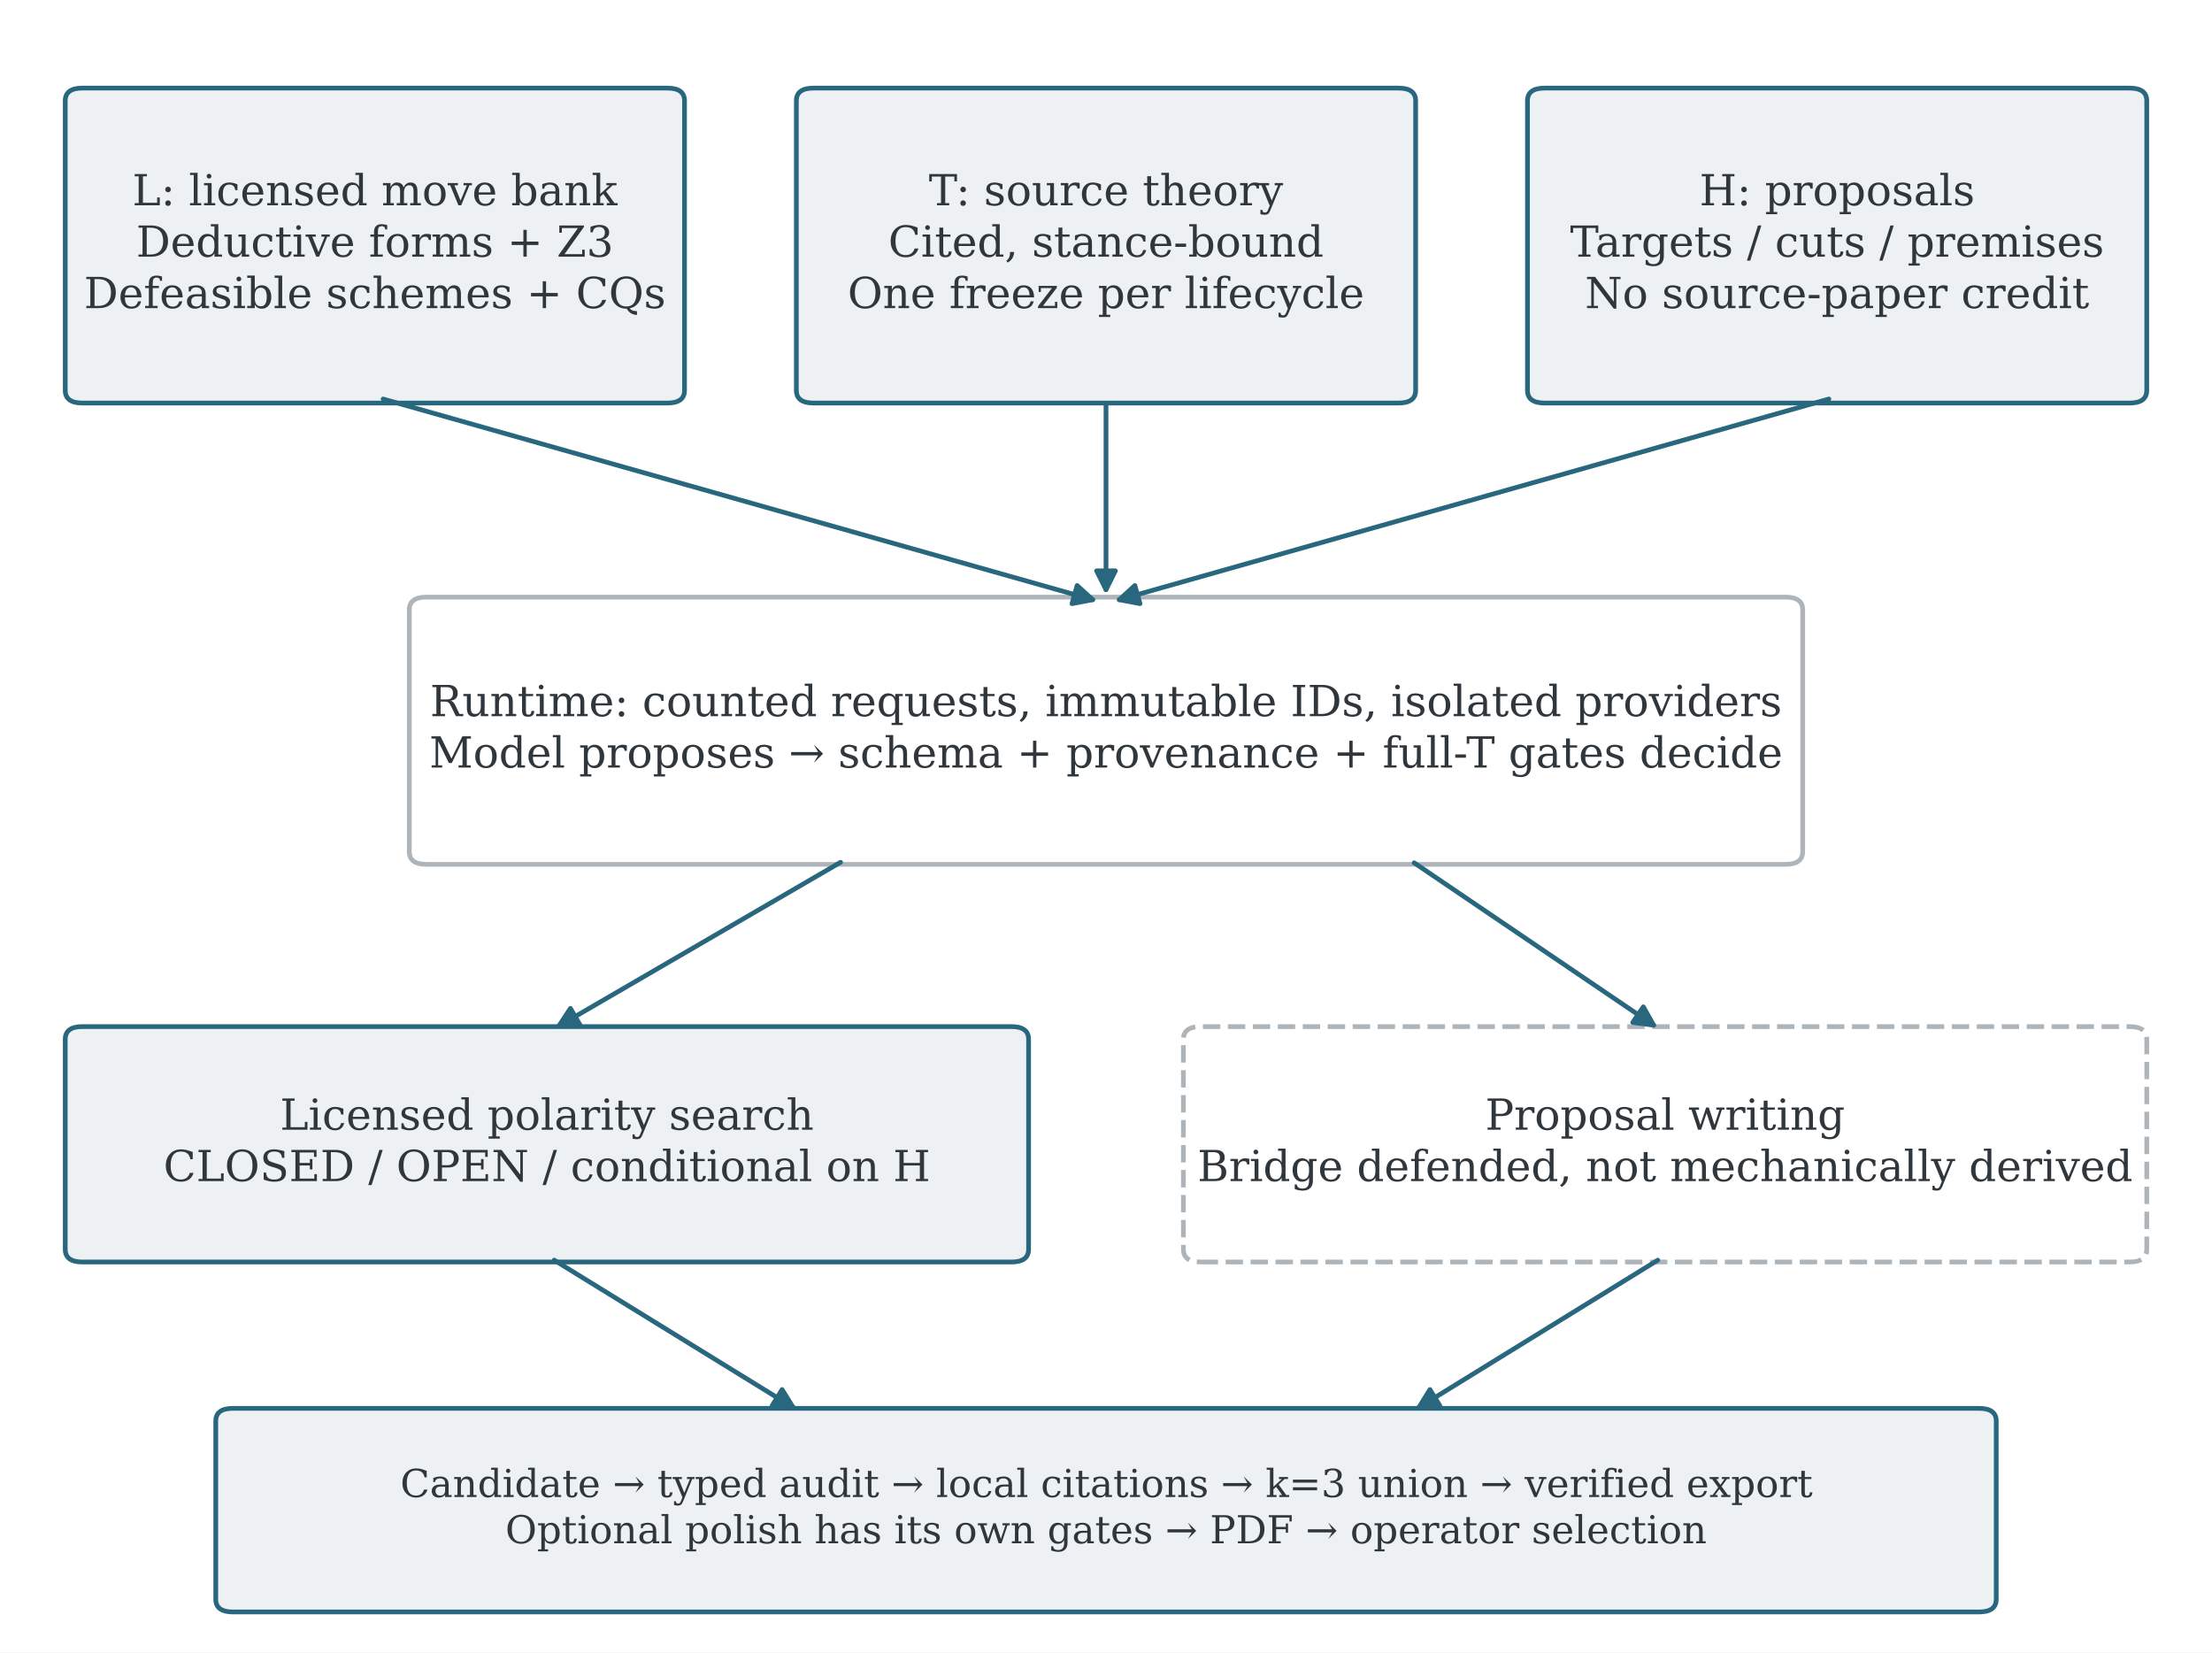
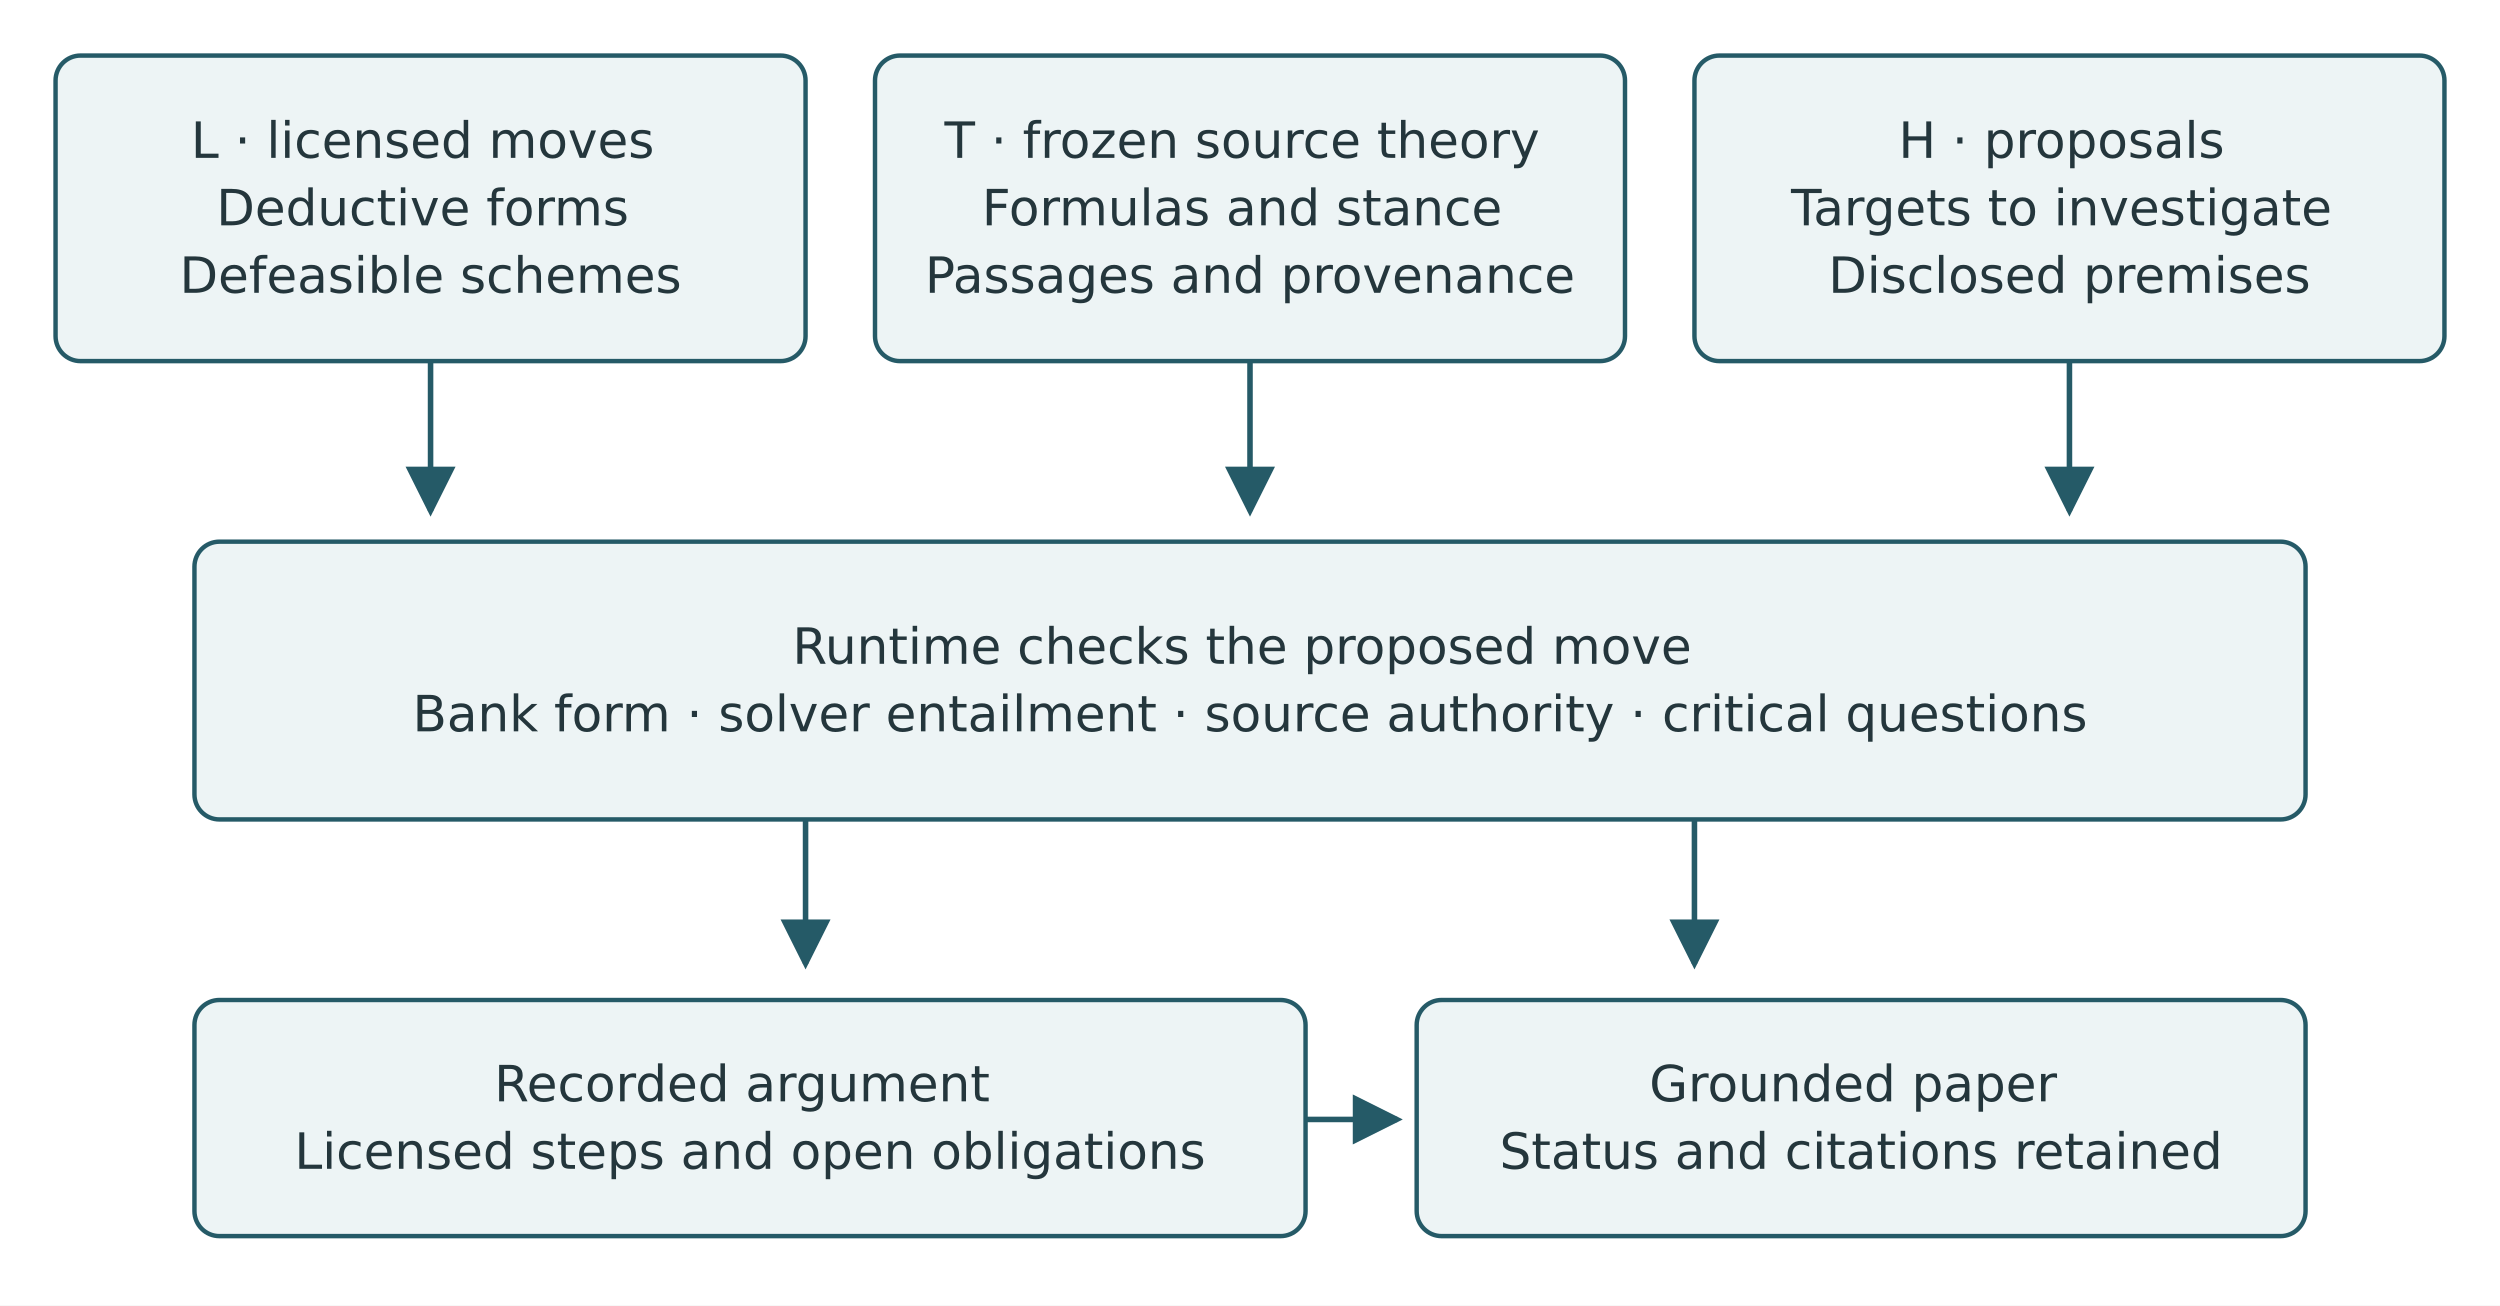
- <svg xmlns="http://www.w3.org/2000/svg" width="516.6pt" height="385.848pt" viewBox="0 0 516.6 385.848" version="1.1">
+ <svg xmlns="http://www.w3.org/2000/svg" width="900" height="470" viewBox="0 0 900 470" role="img">
  <defs>
-     <style type="text/css">*{stroke-linejoin: round; stroke-linecap: butt}</style>
+     <marker id="arrow" markerWidth="9" markerHeight="9" refX="8" refY="4.5" orient="auto">
+       <path d="M0,0 L9,4.5 L0,9" fill="#255a67" />
+     </marker>
  </defs>
-   <g id="figure_1">
-     <g id="patch_1">
-       <path d="M 0 385.848  L 516.6 385.848  L 516.6 0  L 0 0  z " style="fill: #ffffff" />
-     </g>
-     <g id="axes_1">
-       <g id="patch_2">
-         <path d="M 19.253 94.119  L 155.851 94.119  Q 159.869 94.119 159.869 91.147  L 159.869 23.544  Q 159.869 20.572 155.851 20.572  L 19.253 20.572  Q 15.235 20.572 15.235 23.544  L 15.235 91.147  Q 15.235 94.119 19.253 94.119  z " clip-path="url(#p7f36a5b5a0)" style="fill: #edf1f3; stroke: #28677e; stroke-width: 1.1; stroke-linejoin: miter" />
-       </g>
-       <g id="patch_3">
-         <path d="M 190.001 94.119  L 326.599 94.119  Q 330.617 94.119 330.617 91.147  L 330.617 23.544  Q 330.617 20.572 326.599 20.572  L 190.001 20.572  Q 185.983 20.572 185.983 23.544  L 185.983 91.147  Q 185.983 94.119 190.001 94.119  z " clip-path="url(#p7f36a5b5a0)" style="fill: #edf1f3; stroke: #28677e; stroke-width: 1.1; stroke-linejoin: miter" />
-       </g>
-       <g id="patch_4">
-         <path d="M 360.749 94.119  L 497.347 94.119  Q 501.365 94.119 501.365 91.147  L 501.365 23.544  Q 501.365 20.572 497.347 20.572  L 360.749 20.572  Q 356.731 20.572 356.731 23.544  L 356.731 91.147  Q 356.731 94.119 360.749 94.119  z " clip-path="url(#p7f36a5b5a0)" style="fill: #edf1f3; stroke: #28677e; stroke-width: 1.1; stroke-linejoin: miter" />
-       </g>
-       <g id="patch_5">
-         <path d="M 99.605 201.839  L 416.995 201.839  Q 421.013 201.839 421.013 198.867  L 421.013 142.407  Q 421.013 139.435 416.995 139.435  L 99.605 139.435  Q 95.587 139.435 95.587 142.407  L 95.587 198.867  Q 95.587 201.839 99.605 201.839  z " clip-path="url(#p7f36a5b5a0)" style="fill: #ffffff; stroke: #aeb5ba; stroke-width: 1.1; stroke-linejoin: miter" />
-       </g>
-       <g id="patch_6">
-         <path d="M 89.477 93.178  Q 172.927 116.777 255.192 140.042  " clip-path="url(#p7f36a5b5a0)" style="fill: none; stroke: #28677e; stroke-width: 1.1; stroke-linecap: round" />
-         <path d="M 251.557 136.728  L 255.192 140.042  L 250.36 140.962  z " clip-path="url(#p7f36a5b5a0)" style="fill: #28677e; stroke: #28677e; stroke-width: 1.1; stroke-linecap: round" />
-       </g>
-       <g id="patch_7">
-         <path d="M 258.3 94.634  Q 258.3 116.779 258.3 137.694  " clip-path="url(#p7f36a5b5a0)" style="fill: none; stroke: #28677e; stroke-width: 1.1; stroke-linecap: round" />
-         <path d="M 260.5 133.294  L 258.3 137.694  L 256.1 133.294  z " clip-path="url(#p7f36a5b5a0)" style="fill: #28677e; stroke: #28677e; stroke-width: 1.1; stroke-linecap: round" />
-       </g>
-       <g id="patch_8">
-         <path d="M 427.123 93.178  Q 343.673 116.777 261.408 140.042  " clip-path="url(#p7f36a5b5a0)" style="fill: none; stroke: #28677e; stroke-width: 1.1; stroke-linecap: round" />
-         <path d="M 266.24 140.962  L 261.408 140.042  L 265.043 136.728  z " clip-path="url(#p7f36a5b5a0)" style="fill: #28677e; stroke: #28677e; stroke-width: 1.1; stroke-linecap: round" />
-       </g>
-       <g id="patch_9">
-         <path d="M 19.253 294.701  L 236.203 294.701  Q 240.221 294.701 240.221 291.729  L 240.221 242.698  Q 240.221 239.726 236.203 239.726  L 19.253 239.726  Q 15.235 239.726 15.235 242.698  L 15.235 291.729  Q 15.235 294.701 19.253 294.701  z " clip-path="url(#p7f36a5b5a0)" style="fill: #edf1f3; stroke: #28677e; stroke-width: 1.1; stroke-linejoin: miter" />
-       </g>
-       <g id="patch_10">
-         <path d="M 280.397 294.701  L 497.347 294.701  Q 501.365 294.701 501.365 291.729  L 501.365 242.698  Q 501.365 239.726 497.347 239.726  L 280.397 239.726  Q 276.379 239.726 276.379 242.698  L 276.379 291.729  Q 276.379 294.701 280.397 294.701  z " clip-path="url(#p7f36a5b5a0)" style="fill: #ffffff; stroke-dasharray: 4.07,1.76; stroke-dashoffset: 0; stroke: #aeb5ba; stroke-width: 1.1; stroke-linejoin: miter" />
-       </g>
-       <g id="patch_11">
-         <path d="M 196.307 201.358  Q 162.882 220.783 130.52 239.59  " clip-path="url(#p7f36a5b5a0)" style="fill: none; stroke: #28677e; stroke-width: 1.1; stroke-linecap: round" />
-         <path d="M 135.43 239.281  L 130.52 239.59  L 133.219 235.477  z " clip-path="url(#p7f36a5b5a0)" style="fill: #28677e; stroke: #28677e; stroke-width: 1.1; stroke-linecap: round" />
-       </g>
-       <g id="patch_12">
-         <path d="M 330.267 201.478  Q 358.741 220.784 386.198 239.399  " clip-path="url(#p7f36a5b5a0)" style="fill: none; stroke: #28677e; stroke-width: 1.1; stroke-linecap: round" />
-         <path d="M 383.791 235.109  L 386.198 239.399  L 381.321 238.751  z " clip-path="url(#p7f36a5b5a0)" style="fill: #28677e; stroke: #28677e; stroke-width: 1.1; stroke-linecap: round" />
-       </g>
-       <g id="patch_13">
-         <path d="M 54.407 376.419  L 462.193 376.419  Q 466.211 376.419 466.211 373.448  L 466.211 331.846  Q 466.211 328.874 462.193 328.874  L 54.407 328.874  Q 50.389 328.874 50.389 331.846  L 50.389 373.448  Q 50.389 376.419 54.407 376.419  z " clip-path="url(#p7f36a5b5a0)" style="fill: #edf1f3; stroke: #28677e; stroke-width: 1.1; stroke-linejoin: miter" />
-       </g>
-       <g id="patch_14">
-         <path d="M 129.431 294.265  Q 157.859 311.787 185.24 328.664  " clip-path="url(#p7f36a5b5a0)" style="fill: none; stroke: #28677e; stroke-width: 1.1; stroke-linecap: round" />
-         <path d="M 182.649 324.482  L 185.24 328.664  L 180.34 328.228  z " clip-path="url(#p7f36a5b5a0)" style="fill: #28677e; stroke: #28677e; stroke-width: 1.1; stroke-linecap: round" />
-       </g>
-       <g id="patch_15">
-         <path d="M 387.169 294.265  Q 358.741 311.787 331.36 328.664  " clip-path="url(#p7f36a5b5a0)" style="fill: none; stroke: #28677e; stroke-width: 1.1; stroke-linecap: round" />
-         <path d="M 336.26 328.228  L 331.36 328.664  L 333.951 324.482  z " clip-path="url(#p7f36a5b5a0)" style="fill: #28677e; stroke: #28677e; stroke-width: 1.1; stroke-linecap: round" />
-       </g>
-       <g id="text_1">
-         <text style="font-size: 10px; font-family: 'DejaVu Serif', serif; fill: #30373c" transform="translate(30.90825 47.94079)">L: licensed move bank</text>
-         <text style="font-size: 10px; font-family: 'DejaVu Serif', serif; fill: #30373c" transform="translate(31.79966 59.94353)">Deductive forms + Z3</text>
-         <text style="font-size: 10px; font-family: 'DejaVu Serif', serif; fill: #30373c" transform="translate(19.60903 71.94626)">Defeasible schemes + CQs</text>
-       </g>
-       <g id="text_2">
-         <text style="font-size: 10px; font-family: 'DejaVu Serif', serif; fill: #30373c" transform="translate(216.9211 47.94079)">T: source theory</text>
-         <text style="font-size: 10px; font-family: 'DejaVu Serif', serif; fill: #30373c" transform="translate(207.4492 59.94353)">Cited, stance-bound</text>
-         <text style="font-size: 10px; font-family: 'DejaVu Serif', serif; fill: #30373c" transform="translate(197.9586 71.94626)">One freeze per lifecycle</text>
-       </g>
-       <g id="text_3">
-         <text style="font-size: 10px; font-family: 'DejaVu Serif', serif; fill: #30373c" transform="translate(396.891 47.94118)">H: proposals</text>
-         <text style="font-size: 10px; font-family: 'DejaVu Serif', serif; fill: #30373c" transform="translate(366.6933 59.94314)">Targets / cuts / premises</text>
-         <text style="font-size: 10px; font-family: 'DejaVu Serif', serif; fill: #30373c" transform="translate(370.1589 71.94587)">No source-paper credit</text>
-       </g>
-       <g id="text_4">
-         <text style="font-size: 10px; font-family: 'DejaVu Serif', serif; fill: #30373c" transform="translate(100.4305 167.2338)">Runtime: counted requests, immutable IDs, isolated providers</text>
-         <text style="font-size: 10px; font-family: 'DejaVu Serif', serif; fill: #30373c" transform="translate(100.2508 179.2365)">Model proposes → schema + provenance + full-T gates decide</text>
-       </g>
-       <g id="text_5">
-         <text style="font-size: 10px; font-family: 'DejaVu Serif', serif; fill: #30373c" transform="translate(65.39363 263.8103)">Licensed polarity search</text>
-         <text style="font-size: 10px; font-family: 'DejaVu Serif', serif; fill: #30373c" transform="translate(38.16706 275.813)">CLOSED / OPEN / conditional on H</text>
-       </g>
-       <g id="text_6">
-         <text style="font-size: 10px; font-family: 'DejaVu Serif', serif; fill: #30373c" transform="translate(346.8634 263.8103)">Proposal writing</text>
-         <text style="font-size: 10px; font-family: 'DejaVu Serif', serif; fill: #30373c" transform="translate(279.6501 275.813)">Bridge defended, not mechanically derived</text>
-       </g>
-       <g id="text_7">
-         <text style="font-size: 9px; font-family: 'DejaVu Serif', serif; fill: #30373c" transform="translate(93.4868 349.5837)">Candidate → typed audit → local citations → k=3 union → verified export</text>
-         <text style="font-size: 9px; font-family: 'DejaVu Serif', serif; fill: #30373c" transform="translate(118.0181 360.3861)">Optional polish has its own gates → PDF → operator selection</text>
-       </g>
-     </g>
+   <rect width="900" height="470" fill="white" />
+   <g data-box="true">
+     <rect x="20" y="20" width="270" height="110" rx="9" fill="#edf4f5" stroke="#255a67" stroke-width="1.6" />
+     <text x="155.0" y="56.82" font-family="DejaVu Sans, sans-serif" font-size="18" font-weight="normal" fill="#24363c" text-anchor="middle">
+       <tspan x="155.0" dy="0">L · licensed moves</tspan>
+       <tspan x="155.0" dy="24.3">Deductive forms</tspan>
+       <tspan x="155.0" dy="24.3">Defeasible schemes</tspan>
+     </text>
  </g>
-   <defs>
-     <clipPath id="p7f36a5b5a0">
-       <rect x="7.2" y="7.2" width="502.2" height="371.448" />
-     </clipPath>
-   </defs>
+   <g data-box="true">
+     <rect x="315" y="20" width="270" height="110" rx="9" fill="#edf4f5" stroke="#255a67" stroke-width="1.6" />
+     <text x="450.0" y="56.82" font-family="DejaVu Sans, sans-serif" font-size="18" font-weight="normal" fill="#24363c" text-anchor="middle">
+       <tspan x="450.0" dy="0">T · frozen source theory</tspan>
+       <tspan x="450.0" dy="24.3">Formulas and stance</tspan>
+       <tspan x="450.0" dy="24.3">Passages and provenance</tspan>
+     </text>
+   </g>
+   <g data-box="true">
+     <rect x="610" y="20" width="270" height="110" rx="9" fill="#edf4f5" stroke="#255a67" stroke-width="1.6" />
+     <text x="745.0" y="56.82" font-family="DejaVu Sans, sans-serif" font-size="18" font-weight="normal" fill="#24363c" text-anchor="middle">
+       <tspan x="745.0" dy="0">H · proposals</tspan>
+       <tspan x="745.0" dy="24.3">Targets to investigate</tspan>
+       <tspan x="745.0" dy="24.3">Disclosed premises</tspan>
+     </text>
+   </g>
+   <path d="M155,130 L155,184" fill="none" stroke="#255a67" stroke-width="2" marker-end="url(#arrow)" />
+   <path d="M450,130 L450,184" fill="none" stroke="#255a67" stroke-width="2" marker-end="url(#arrow)" />
+   <path d="M745,130 L745,184" fill="none" stroke="#255a67" stroke-width="2" marker-end="url(#arrow)" />
+   <g data-box="true">
+     <rect x="70" y="195" width="760" height="100" rx="9" fill="#edf4f5" stroke="#255a67" stroke-width="1.6" />
+     <text x="450.0" y="238.97" font-family="DejaVu Sans, sans-serif" font-size="18" font-weight="normal" fill="#24363c" text-anchor="middle">
+       <tspan x="450.0" dy="0">Runtime checks the proposed move</tspan>
+       <tspan x="450.0" dy="24.3">Bank form · solver entailment · source authority · critical questions</tspan>
+     </text>
+   </g>
+   <path d="M290,295 L290,347" fill="none" stroke="#255a67" stroke-width="2" marker-end="url(#arrow)" />
+   <path d="M610,295 L610,347" fill="none" stroke="#255a67" stroke-width="2" marker-end="url(#arrow)" />
+   <g data-box="true">
+     <rect x="70" y="360" width="400" height="85" rx="9" fill="#edf4f5" stroke="#255a67" stroke-width="1.6" />
+     <text x="270.0" y="396.47" font-family="DejaVu Sans, sans-serif" font-size="18" font-weight="normal" fill="#24363c" text-anchor="middle">
+       <tspan x="270.0" dy="0">Recorded argument</tspan>
+       <tspan x="270.0" dy="24.3">Licensed steps and open obligations</tspan>
+     </text>
+   </g>
+   <g data-box="true">
+     <rect x="510" y="360" width="320" height="85" rx="9" fill="#edf4f5" stroke="#255a67" stroke-width="1.6" />
+     <text x="670.0" y="396.47" font-family="DejaVu Sans, sans-serif" font-size="18" font-weight="normal" fill="#24363c" text-anchor="middle">
+       <tspan x="670.0" dy="0">Grounded paper</tspan>
+       <tspan x="670.0" dy="24.3">Status and citations retained</tspan>
+     </text>
+   </g>
+   <path d="M470,403 L503,403" fill="none" stroke="#255a67" stroke-width="2" marker-end="url(#arrow)" />
</svg>
